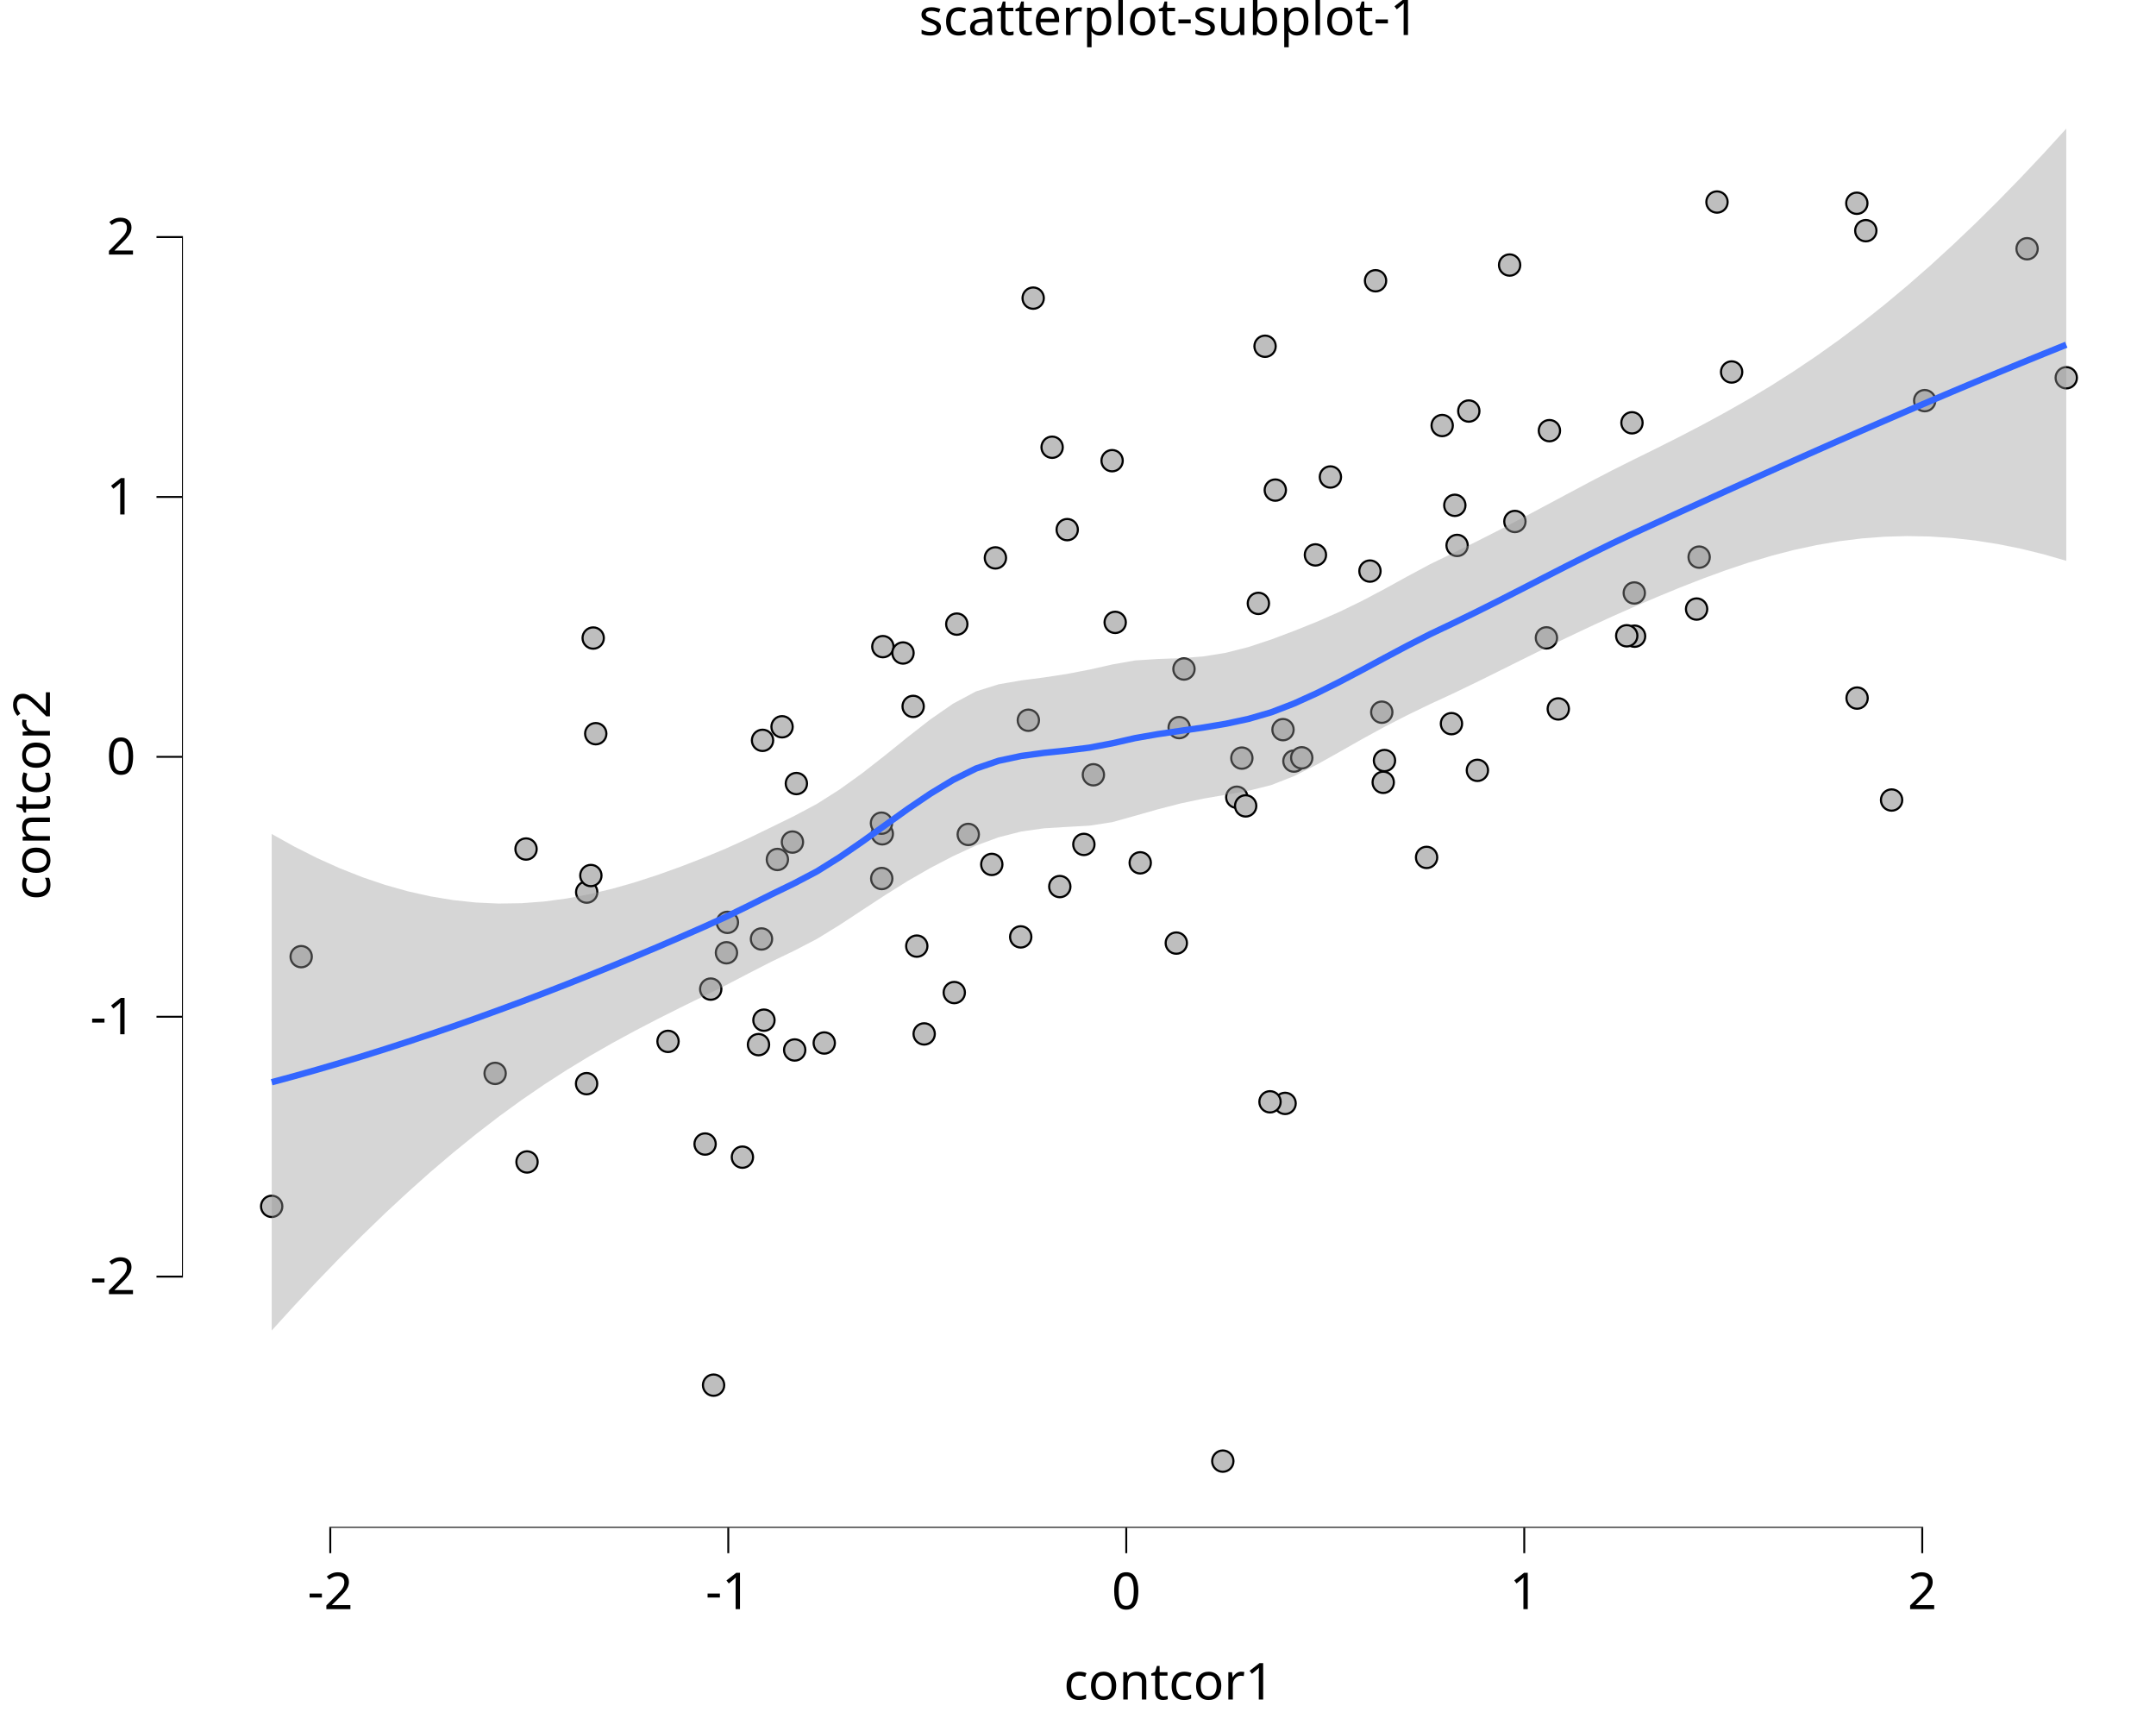
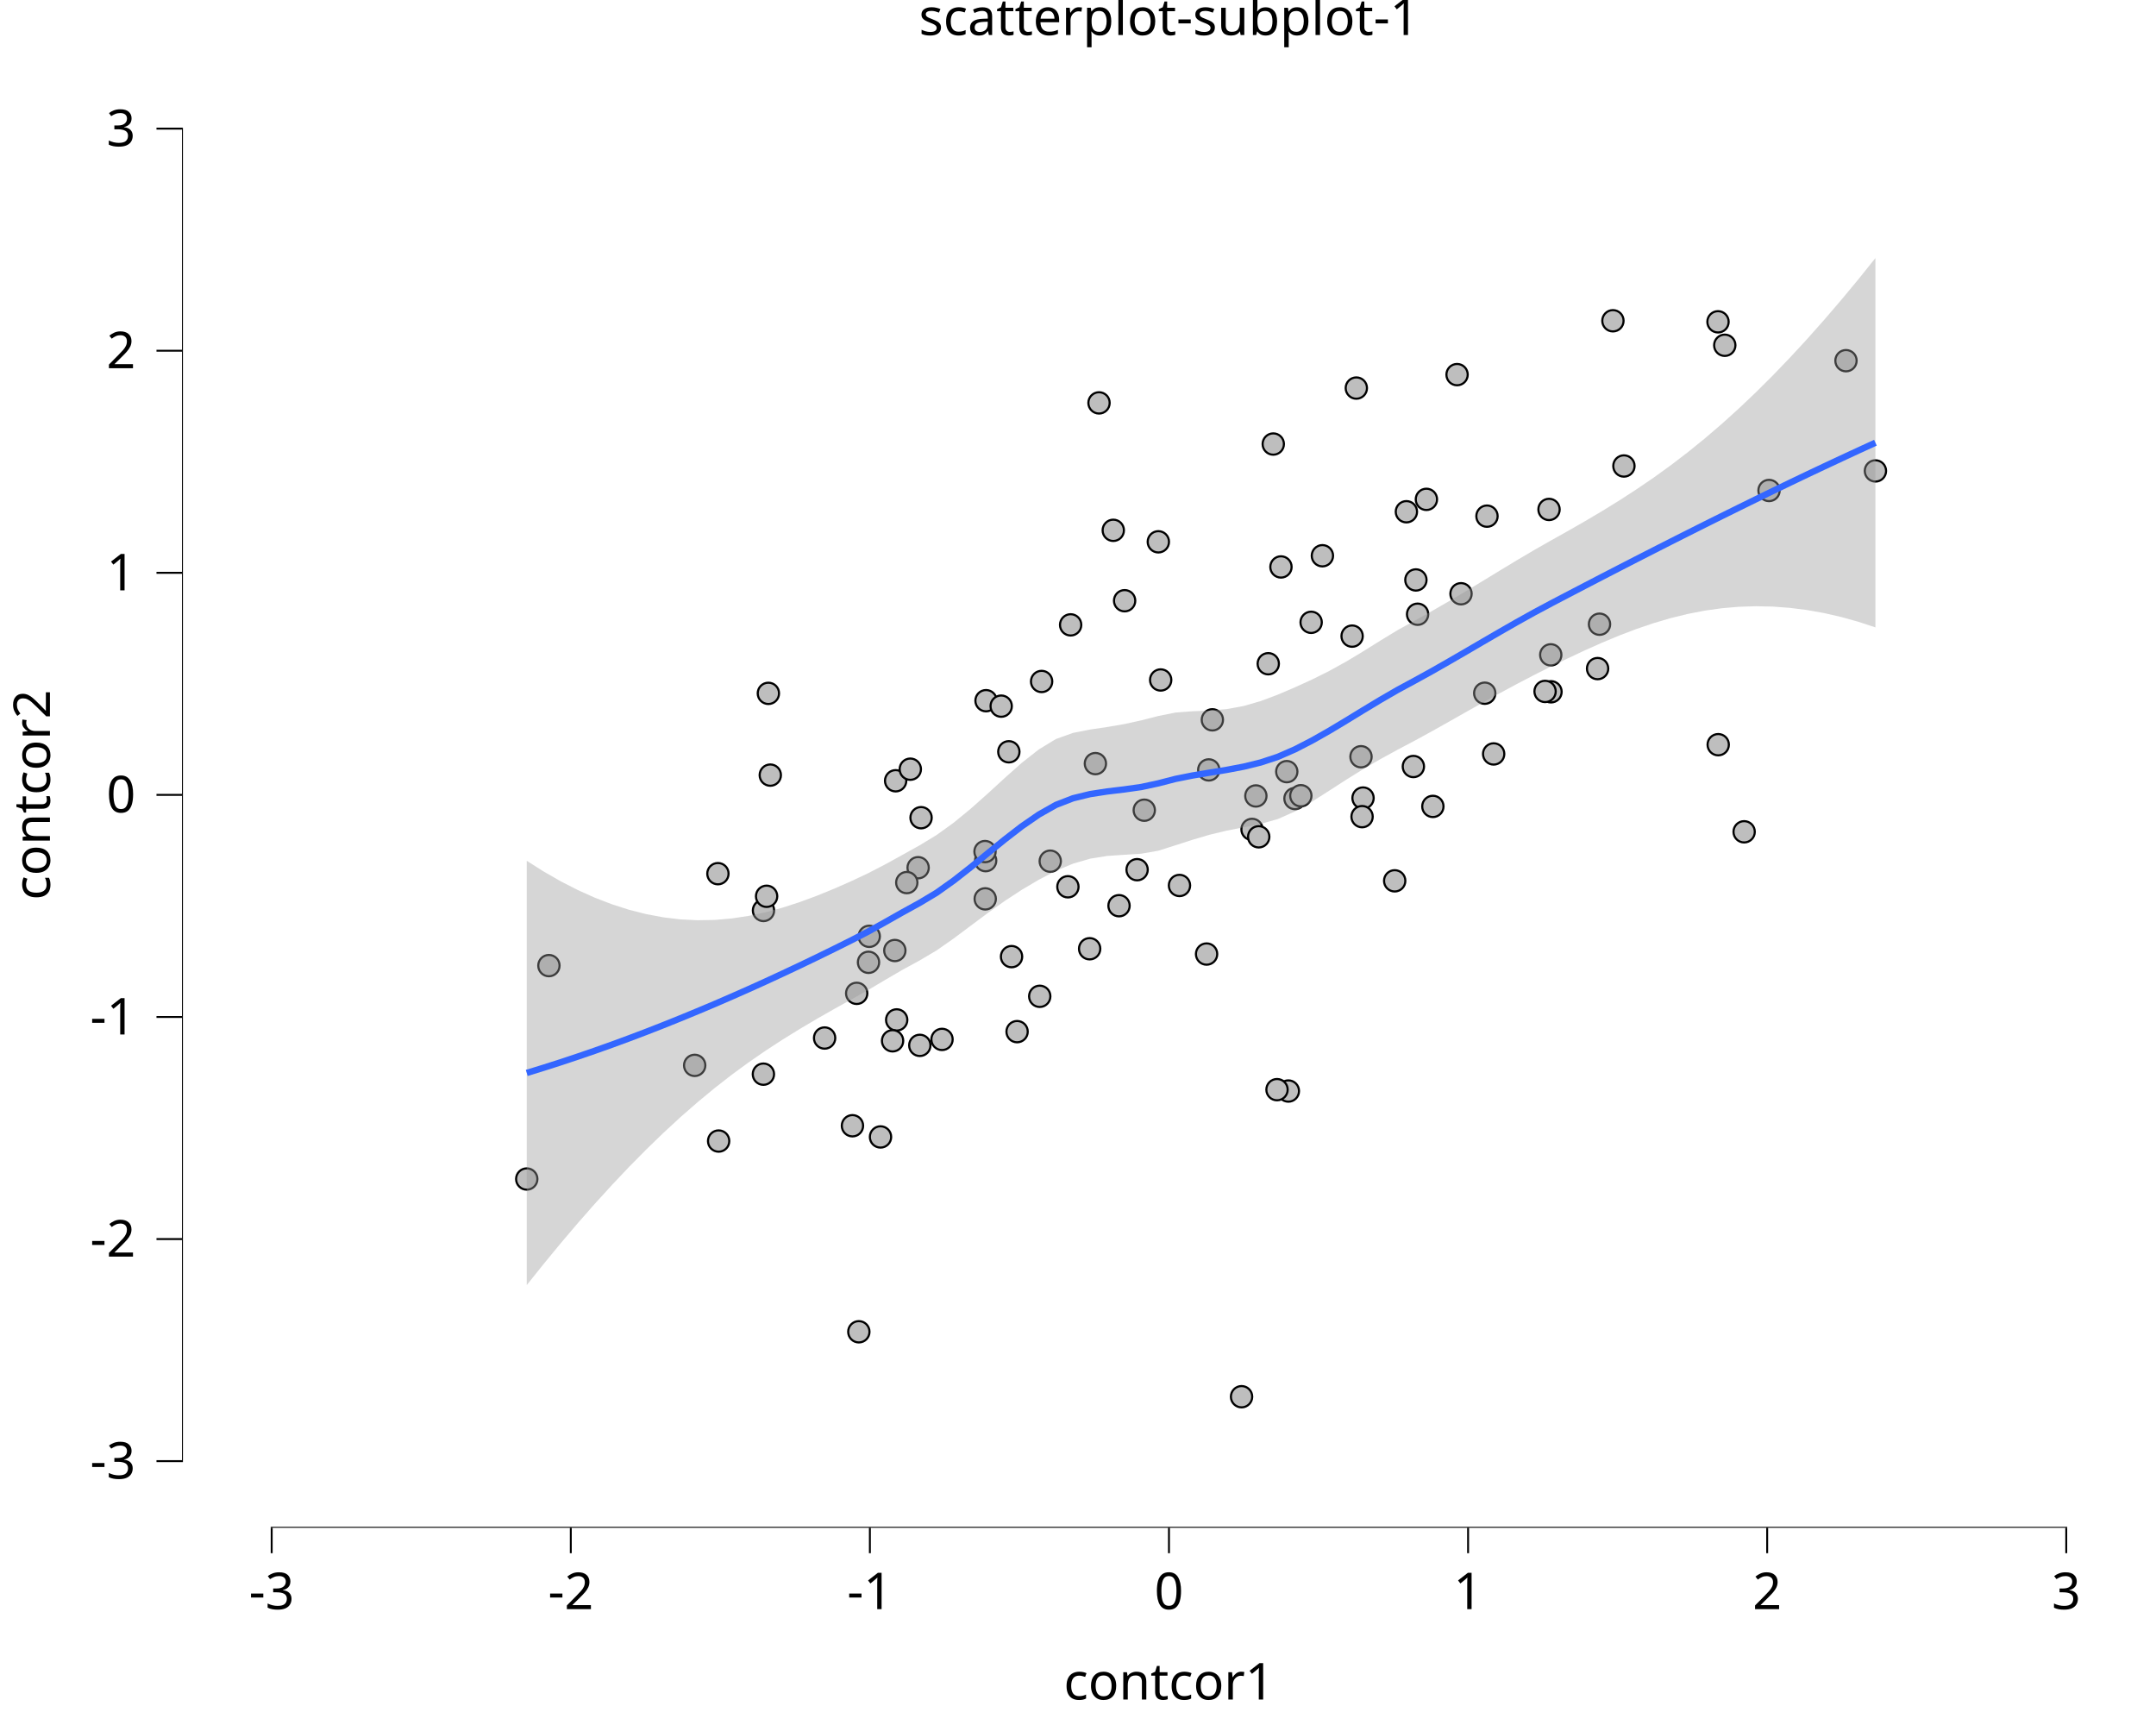
<svg xmlns="http://www.w3.org/2000/svg" class="svglite" data-engine-version="2.0" width="720.00pt" height="576.00pt" viewBox="0 0 720.00 576.00">
  <defs>
    <style type="text/css">
    .svglite line, .svglite polyline, .svglite polygon, .svglite path, .svglite rect, .svglite circle {
      fill: none;
      stroke: #000000;
      stroke-linecap: round;
      stroke-linejoin: round;
      stroke-miterlimit: 10.00;
    }
  </style>
  </defs>
  <rect width="100%" height="100%" style="stroke: none; fill: #FFFFFF;" />
  <defs>
    <clipPath id="cpMC4wMHw3MjAuMDB8MC4wMHw1NzYuMDA=">
      <rect x="0.00" y="0.00" width="720.00" height="576.00" />
    </clipPath>
  </defs>
  <g clip-path="url(#cpMC4wMHw3MjAuMDB8MC4wMHw1NzYuMDA=)">
    <rect x="0.00" y="0.00" width="720.00" height="576.00" style="stroke-width: 10.67; stroke: none;" />
  </g>
  <defs>
    <clipPath id="cpNjAuNzd8NzIwLjAwfDIwLjcxfDUxMC4xNA==">
      <rect x="60.77" y="20.71" width="659.23" height="489.43" />
    </clipPath>
  </defs>
  <g clip-path="url(#cpNjAuNzd8NzIwLjAwfDIwLjcxfDUxMC4xNA==)">
    <rect x="60.77" y="20.71" width="659.23" height="489.43" style="stroke-width: 10.67; stroke: none;" />
-     <circle cx="578.28" cy="124.21" r="3.56" style="stroke-width: 0.71; fill: #BEBEBE;" />
-     <circle cx="255.12" cy="340.65" r="3.56" style="stroke-width: 0.71; fill: #BEBEBE;" />
-     <circle cx="294.65" cy="278.42" r="3.56" style="stroke-width: 0.71; fill: #BEBEBE;" />
-     <circle cx="198.95" cy="244.99" r="3.56" style="stroke-width: 0.71; fill: #BEBEBE;" />
-     <circle cx="372.42" cy="207.82" r="3.56" style="stroke-width: 0.71; fill: #BEBEBE;" />
-     <circle cx="545.77" cy="198.00" r="3.56" style="stroke-width: 0.71; fill: #BEBEBE;" />
-     <circle cx="395.39" cy="223.39" r="3.56" style="stroke-width: 0.71; fill: #BEBEBE;" />
-     <circle cx="247.93" cy="386.39" r="3.56" style="stroke-width: 0.71; fill: #BEBEBE;" />
-     <circle cx="642.76" cy="133.78" r="3.56" style="stroke-width: 0.71; fill: #BEBEBE;" />
-     <circle cx="490.51" cy="137.25" r="3.56" style="stroke-width: 0.71; fill: #BEBEBE;" />
-     <circle cx="265.95" cy="261.64" r="3.56" style="stroke-width: 0.71; fill: #BEBEBE;" />
-     <circle cx="294.83" cy="215.92" r="3.56" style="stroke-width: 0.71; fill: #BEBEBE;" />
-     <circle cx="623.09" cy="77.03" r="3.56" style="stroke-width: 0.71; fill: #BEBEBE;" />
-     <circle cx="461.45" cy="237.81" r="3.56" style="stroke-width: 0.71; fill: #BEBEBE;" />
-     <circle cx="254.65" cy="247.21" r="3.56" style="stroke-width: 0.71; fill: #BEBEBE;" />
-     <circle cx="422.47" cy="115.62" r="3.56" style="stroke-width: 0.71; fill: #BEBEBE;" />
-     <circle cx="505.90" cy="174.13" r="3.56" style="stroke-width: 0.71; fill: #BEBEBE;" />
-     <circle cx="306.16" cy="315.92" r="3.56" style="stroke-width: 0.71; fill: #BEBEBE;" />
-     <circle cx="420.24" cy="201.48" r="3.56" style="stroke-width: 0.71; fill: #BEBEBE;" />
-     <circle cx="361.96" cy="281.96" r="3.56" style="stroke-width: 0.71; fill: #BEBEBE;" />
-     <circle cx="242.92" cy="307.99" r="3.56" style="stroke-width: 0.71; fill: #BEBEBE;" />
-     <circle cx="459.37" cy="93.75" r="3.56" style="stroke-width: 0.71; fill: #BEBEBE;" />
-     <circle cx="573.39" cy="67.46" r="3.56" style="stroke-width: 0.71; fill: #BEBEBE;" />
-     <circle cx="425.89" cy="163.65" r="3.56" style="stroke-width: 0.71; fill: #BEBEBE;" />
-     <circle cx="545.00" cy="141.18" r="3.56" style="stroke-width: 0.71; fill: #BEBEBE;" />
-     <circle cx="100.58" cy="319.44" r="3.56" style="stroke-width: 0.71; fill: #BEBEBE;" />
-     <circle cx="235.47" cy="382.01" r="3.56" style="stroke-width: 0.71; fill: #BEBEBE;" />
-     <circle cx="432.11" cy="254.14" r="3.56" style="stroke-width: 0.71; fill: #BEBEBE;" />
-     <circle cx="195.89" cy="361.85" r="3.56" style="stroke-width: 0.71; fill: #BEBEBE;" />
-     <circle cx="462.35" cy="253.96" r="3.56" style="stroke-width: 0.71; fill: #BEBEBE;" />
-     <circle cx="365.14" cy="258.71" r="3.56" style="stroke-width: 0.71; fill: #BEBEBE;" />
-     <circle cx="319.52" cy="208.40" r="3.56" style="stroke-width: 0.71; fill: #BEBEBE;" />
-     <circle cx="428.46" cy="243.64" r="3.56" style="stroke-width: 0.71; fill: #BEBEBE;" />
-     <circle cx="620.18" cy="233.10" r="3.56" style="stroke-width: 0.71; fill: #BEBEBE;" />
-     <circle cx="413.03" cy="266.21" r="3.56" style="stroke-width: 0.71; fill: #BEBEBE;" />
-     <circle cx="265.39" cy="350.60" r="3.56" style="stroke-width: 0.71; fill: #BEBEBE;" />
-     <circle cx="516.43" cy="212.99" r="3.56" style="stroke-width: 0.71; fill: #BEBEBE;" />
-     <circle cx="165.35" cy="358.42" r="3.56" style="stroke-width: 0.71; fill: #BEBEBE;" />
-     <circle cx="380.78" cy="288.11" r="3.56" style="stroke-width: 0.71; fill: #BEBEBE;" />
-     <circle cx="323.35" cy="278.63" r="3.56" style="stroke-width: 0.71; fill: #BEBEBE;" />
-     <circle cx="567.43" cy="186.03" r="3.56" style="stroke-width: 0.71; fill: #BEBEBE;" />
-     <circle cx="356.40" cy="176.85" r="3.56" style="stroke-width: 0.71; fill: #BEBEBE;" />
-     <circle cx="195.93" cy="297.89" r="3.56" style="stroke-width: 0.71; fill: #BEBEBE;" />
-     <circle cx="90.73" cy="402.82" r="3.56" style="stroke-width: 0.71; fill: #BEBEBE;" />
-     <circle cx="301.56" cy="218.04" r="3.56" style="stroke-width: 0.71; fill: #BEBEBE;" />
-     <circle cx="457.50" cy="190.69" r="3.56" style="stroke-width: 0.71; fill: #BEBEBE;" />
-     <circle cx="318.68" cy="331.43" r="3.56" style="stroke-width: 0.71; fill: #BEBEBE;" />
-     <circle cx="340.87" cy="312.84" r="3.56" style="stroke-width: 0.71; fill: #BEBEBE;" />
-     <circle cx="415.99" cy="269.10" r="3.56" style="stroke-width: 0.71; fill: #BEBEBE;" />
-     <circle cx="485.84" cy="168.73" r="3.56" style="stroke-width: 0.71; fill: #BEBEBE;" />
-     <circle cx="393.79" cy="242.96" r="3.56" style="stroke-width: 0.71; fill: #BEBEBE;" />
-     <circle cx="304.95" cy="235.88" r="3.56" style="stroke-width: 0.71; fill: #BEBEBE;" />
-     <circle cx="275.26" cy="348.27" r="3.56" style="stroke-width: 0.71; fill: #BEBEBE;" />
-     <circle cx="444.29" cy="159.27" r="3.56" style="stroke-width: 0.71; fill: #BEBEBE;" />
-     <circle cx="690.03" cy="126.14" r="3.56" style="stroke-width: 0.71; fill: #BEBEBE;" />
-     <circle cx="545.87" cy="212.43" r="3.56" style="stroke-width: 0.71; fill: #BEBEBE;" />
-     <circle cx="504.14" cy="88.50" r="3.56" style="stroke-width: 0.71; fill: #BEBEBE;" />
-     <circle cx="253.30" cy="348.82" r="3.56" style="stroke-width: 0.71; fill: #BEBEBE;" />
-     <circle cx="332.42" cy="186.29" r="3.56" style="stroke-width: 0.71; fill: #BEBEBE;" />
-     <circle cx="294.46" cy="293.35" r="3.56" style="stroke-width: 0.71; fill: #BEBEBE;" />
-     <circle cx="493.38" cy="257.23" r="3.56" style="stroke-width: 0.71; fill: #BEBEBE;" />
-     <circle cx="294.37" cy="274.87" r="3.56" style="stroke-width: 0.71; fill: #BEBEBE;" />
-     <circle cx="345.03" cy="99.55" r="3.56" style="stroke-width: 0.71; fill: #BEBEBE;" />
-     <circle cx="392.83" cy="314.91" r="3.56" style="stroke-width: 0.71; fill: #BEBEBE;" />
-     <circle cx="476.41" cy="286.30" r="3.56" style="stroke-width: 0.71; fill: #BEBEBE;" />
-     <circle cx="254.30" cy="313.53" r="3.56" style="stroke-width: 0.71; fill: #BEBEBE;" />
-     <circle cx="264.64" cy="281.18" r="3.56" style="stroke-width: 0.71; fill: #BEBEBE;" />
-     <circle cx="237.35" cy="330.27" r="3.56" style="stroke-width: 0.71; fill: #BEBEBE;" />
-     <circle cx="620.09" cy="67.87" r="3.56" style="stroke-width: 0.71; fill: #BEBEBE;" />
-     <circle cx="543.25" cy="212.30" r="3.56" style="stroke-width: 0.71; fill: #BEBEBE;" />
-     <circle cx="242.60" cy="318.14" r="3.56" style="stroke-width: 0.71; fill: #BEBEBE;" />
-     <circle cx="353.92" cy="296.04" r="3.56" style="stroke-width: 0.71; fill: #BEBEBE;" />
-     <circle cx="343.42" cy="240.50" r="3.56" style="stroke-width: 0.71; fill: #BEBEBE;" />
-     <circle cx="434.72" cy="253.04" r="3.56" style="stroke-width: 0.71; fill: #BEBEBE;" />
-     <circle cx="429.16" cy="368.44" r="3.56" style="stroke-width: 0.71; fill: #BEBEBE;" />
-     <circle cx="520.39" cy="236.72" r="3.56" style="stroke-width: 0.71; fill: #BEBEBE;" />
-     <circle cx="351.36" cy="149.34" r="3.56" style="stroke-width: 0.71; fill: #BEBEBE;" />
-     <circle cx="486.60" cy="182.13" r="3.56" style="stroke-width: 0.71; fill: #BEBEBE;" />
-     <circle cx="331.21" cy="288.64" r="3.56" style="stroke-width: 0.71; fill: #BEBEBE;" />
-     <circle cx="371.39" cy="153.83" r="3.56" style="stroke-width: 0.71; fill: #BEBEBE;" />
-     <circle cx="259.61" cy="286.99" r="3.56" style="stroke-width: 0.71; fill: #BEBEBE;" />
-     <circle cx="408.36" cy="487.89" r="3.56" style="stroke-width: 0.71; fill: #BEBEBE;" />
-     <circle cx="439.29" cy="185.29" r="3.56" style="stroke-width: 0.71; fill: #BEBEBE;" />
-     <circle cx="631.70" cy="267.14" r="3.56" style="stroke-width: 0.71; fill: #BEBEBE;" />
-     <circle cx="261.17" cy="242.68" r="3.56" style="stroke-width: 0.71; fill: #BEBEBE;" />
-     <circle cx="176.00" cy="387.99" r="3.56" style="stroke-width: 0.71; fill: #BEBEBE;" />
-     <circle cx="414.72" cy="253.14" r="3.56" style="stroke-width: 0.71; fill: #BEBEBE;" />
-     <circle cx="223.09" cy="347.73" r="3.56" style="stroke-width: 0.71; fill: #BEBEBE;" />
-     <circle cx="517.43" cy="143.80" r="3.56" style="stroke-width: 0.71; fill: #BEBEBE;" />
-     <circle cx="461.93" cy="261.23" r="3.56" style="stroke-width: 0.71; fill: #BEBEBE;" />
-     <circle cx="676.95" cy="83.06" r="3.56" style="stroke-width: 0.71; fill: #BEBEBE;" />
-     <circle cx="198.10" cy="213.05" r="3.56" style="stroke-width: 0.71; fill: #BEBEBE;" />
-     <circle cx="238.30" cy="462.52" r="3.56" style="stroke-width: 0.71; fill: #BEBEBE;" />
-     <circle cx="481.62" cy="142.09" r="3.56" style="stroke-width: 0.71; fill: #BEBEBE;" />
-     <circle cx="175.67" cy="283.50" r="3.56" style="stroke-width: 0.71; fill: #BEBEBE;" />
-     <circle cx="308.63" cy="345.24" r="3.56" style="stroke-width: 0.71; fill: #BEBEBE;" />
-     <circle cx="424.12" cy="367.91" r="3.56" style="stroke-width: 0.71; fill: #BEBEBE;" />
-     <circle cx="484.72" cy="241.64" r="3.56" style="stroke-width: 0.71; fill: #BEBEBE;" />
-     <circle cx="197.32" cy="292.35" r="3.56" style="stroke-width: 0.71; fill: #BEBEBE;" />
-     <circle cx="566.58" cy="203.37" r="3.56" style="stroke-width: 0.71; fill: #BEBEBE;" />
-     <polygon points="90.73,278.47 98.32,282.70 105.90,286.52 113.49,289.93 121.08,292.93 128.66,295.49 136.25,297.63 143.83,299.32 151.42,300.57 159.01,301.37 166.59,301.71 174.18,301.59 181.77,301.02 189.35,300.00 196.94,298.57 204.52,296.75 212.11,294.59 219.70,292.12 227.28,289.40 234.87,286.46 242.45,283.32 250.04,279.87 257.63,276.19 265.21,272.48 272.80,268.44 280.38,263.62 287.97,258.16 295.56,252.23 303.14,246.11 310.73,240.19 318.32,234.94 325.90,230.88 333.49,228.50 341.07,227.19 348.66,226.20 356.25,225.05 363.83,223.59 371.42,221.88 379.00,220.54 386.59,220.05 394.18,219.78 401.76,219.20 409.35,217.98 416.93,216.05 424.52,213.54 432.11,210.68 439.69,207.64 447.28,204.32 454.87,200.63 462.45,196.62 470.04,192.44 477.62,188.38 485.21,184.69 492.80,180.97 500.38,177.12 507.97,173.17 515.55,169.13 523.14,165.07 530.73,161.03 538.31,157.08 545.90,153.29 553.48,149.55 561.07,145.73 568.66,141.78 576.24,137.66 583.83,133.35 591.42,128.80 599.00,123.98 606.59,118.88 614.17,113.48 621.76,107.76 629.35,101.73 636.93,95.40 644.52,88.76 652.10,81.82 659.69,74.60 667.28,67.09 674.86,59.31 682.45,51.26 690.03,42.95 690.03,187.27 682.45,185.08 674.86,183.21 667.28,181.69 659.69,180.49 652.10,179.65 644.52,179.15 636.93,179.00 629.35,179.22 621.76,179.79 614.17,180.73 606.59,182.02 599.00,183.66 591.42,185.63 583.83,187.90 576.24,190.44 568.66,193.21 561.07,196.18 553.48,199.30 545.90,202.54 538.31,205.89 530.73,209.38 523.14,212.98 515.55,216.67 507.97,220.42 500.38,224.19 492.80,227.94 485.21,231.59 477.62,235.10 470.04,238.76 462.45,242.65 454.87,246.80 447.28,251.11 439.69,255.35 432.11,259.17 424.52,262.15 416.93,264.05 409.35,265.38 401.76,266.69 394.18,268.30 386.59,270.26 379.00,272.42 371.42,274.53 363.83,275.70 356.25,276.12 348.66,276.58 341.07,277.65 333.49,279.58 325.90,282.37 318.32,285.86 310.73,289.81 303.14,294.17 295.56,298.91 287.97,303.88 280.38,308.87 272.80,313.53 265.21,317.46 257.63,321.11 250.04,325.00 242.45,328.96 234.87,332.70 227.28,336.41 219.70,340.22 212.11,344.16 204.52,348.28 196.94,352.62 189.35,357.23 181.77,362.12 174.18,367.32 166.59,372.84 159.01,378.68 151.42,384.83 143.83,391.28 136.25,398.04 128.66,405.08 121.08,412.41 113.49,419.99 105.90,427.84 98.32,435.94 90.73,444.28 " style="stroke-width: 0.00; stroke: none; stroke-linecap: butt; fill: #999999; fill-opacity: 0.40;" />
-     <polyline points="90.73,278.47 98.32,282.70 105.90,286.52 113.49,289.93 121.08,292.93 128.66,295.49 136.25,297.63 143.83,299.32 151.42,300.57 159.01,301.37 166.59,301.71 174.18,301.59 181.77,301.02 189.35,300.00 196.94,298.57 204.52,296.75 212.11,294.59 219.70,292.12 227.28,289.40 234.87,286.46 242.45,283.32 250.04,279.87 257.63,276.19 265.21,272.48 272.80,268.44 280.38,263.62 287.97,258.16 295.56,252.23 303.14,246.11 310.73,240.19 318.32,234.94 325.90,230.88 333.49,228.50 341.07,227.19 348.66,226.20 356.25,225.05 363.83,223.59 371.42,221.88 379.00,220.54 386.59,220.05 394.18,219.78 401.76,219.20 409.35,217.98 416.93,216.05 424.52,213.54 432.11,210.68 439.69,207.64 447.28,204.32 454.87,200.63 462.45,196.62 470.04,192.44 477.62,188.38 485.21,184.69 492.80,180.97 500.38,177.12 507.97,173.17 515.55,169.13 523.14,165.07 530.73,161.03 538.31,157.08 545.90,153.29 553.48,149.55 561.07,145.73 568.66,141.78 576.24,137.66 583.83,133.35 591.42,128.80 599.00,123.98 606.59,118.88 614.17,113.48 621.76,107.76 629.35,101.73 636.93,95.40 644.52,88.76 652.10,81.82 659.69,74.60 667.28,67.09 674.86,59.31 682.45,51.26 690.03,42.95 " style="stroke-width: 2.13; stroke: none; stroke-linecap: butt;" />
-     <polyline points="690.03,187.27 682.45,185.08 674.86,183.21 667.28,181.69 659.69,180.49 652.10,179.65 644.52,179.15 636.93,179.00 629.35,179.22 621.76,179.79 614.17,180.73 606.59,182.02 599.00,183.66 591.42,185.63 583.83,187.90 576.24,190.44 568.66,193.21 561.07,196.18 553.48,199.30 545.90,202.54 538.31,205.89 530.73,209.38 523.14,212.98 515.55,216.67 507.97,220.42 500.38,224.19 492.80,227.94 485.21,231.59 477.62,235.10 470.04,238.76 462.45,242.65 454.87,246.80 447.28,251.11 439.69,255.35 432.11,259.17 424.52,262.15 416.93,264.05 409.35,265.38 401.76,266.69 394.18,268.30 386.59,270.26 379.00,272.42 371.42,274.53 363.83,275.70 356.25,276.12 348.66,276.58 341.07,277.65 333.49,279.58 325.90,282.37 318.32,285.86 310.73,289.81 303.14,294.17 295.56,298.91 287.97,303.88 280.38,308.87 272.80,313.53 265.21,317.46 257.63,321.11 250.04,325.00 242.45,328.96 234.87,332.70 227.28,336.41 219.70,340.22 212.11,344.16 204.52,348.28 196.94,352.62 189.35,357.23 181.77,362.12 174.18,367.32 166.59,372.84 159.01,378.68 151.42,384.83 143.83,391.28 136.25,398.04 128.66,405.08 121.08,412.41 113.49,419.99 105.90,427.84 98.32,435.94 90.73,444.28 " style="stroke-width: 2.13; stroke: none; stroke-linecap: butt;" />
-     <polyline points="90.73,361.37 98.32,359.32 105.90,357.18 113.49,354.96 121.08,352.67 128.66,350.29 136.25,347.83 143.83,345.30 151.42,342.70 159.01,340.02 166.59,337.27 174.18,334.46 181.77,331.57 189.35,328.62 196.94,325.60 204.52,322.52 212.11,319.37 219.70,316.17 227.28,312.90 234.87,309.58 242.45,306.14 250.04,302.43 257.63,298.65 265.21,294.97 272.80,290.98 280.38,286.25 287.97,281.02 295.56,275.57 303.14,270.14 310.73,265.00 318.32,260.40 325.90,256.63 333.49,254.04 341.07,252.42 348.66,251.39 356.25,250.59 363.83,249.65 371.42,248.21 379.00,246.48 386.59,245.15 394.18,244.04 401.76,242.95 409.35,241.68 416.93,240.05 424.52,237.85 432.11,234.93 439.69,231.49 447.28,227.71 454.87,223.71 462.45,219.63 470.04,215.60 477.62,211.74 485.21,208.14 492.80,204.45 500.38,200.66 507.97,196.79 515.55,192.90 523.14,189.02 530.73,185.21 538.31,181.49 545.90,177.91 553.48,174.43 561.07,170.95 568.66,167.50 576.24,164.05 583.83,160.62 591.42,157.21 599.00,153.82 606.59,150.45 614.17,147.10 621.76,143.78 629.35,140.48 636.93,137.20 644.52,133.95 652.10,130.73 659.69,127.54 667.28,124.39 674.86,121.26 682.45,118.17 690.03,115.11 " style="stroke-width: 2.13; stroke: #3366FF; stroke-linecap: butt;" />
-     <line x1="109.98" y1="510.14" x2="642.26" y2="510.14" style="stroke-width: 0.64; stroke-linecap: butt;" />
-     <line x1="60.77" y1="426.60" x2="60.77" y2="78.84" style="stroke-width: 0.64; stroke-linecap: butt;" />
+     <circle cx="542.31" cy="155.60" r="3.56" style="stroke-width: 0.71; fill: #BEBEBE;" />
+     <circle cx="299.45" cy="340.56" r="3.56" style="stroke-width: 0.71; fill: #BEBEBE;" />
+     <circle cx="329.16" cy="287.38" r="3.56" style="stroke-width: 0.71; fill: #BEBEBE;" />
+     <circle cx="257.24" cy="258.82" r="3.56" style="stroke-width: 0.71; fill: #BEBEBE;" />
+     <circle cx="387.61" cy="227.05" r="3.56" style="stroke-width: 0.71; fill: #BEBEBE;" />
+     <circle cx="517.88" cy="218.66" r="3.56" style="stroke-width: 0.71; fill: #BEBEBE;" />
+     <circle cx="404.87" cy="240.36" r="3.56" style="stroke-width: 0.71; fill: #BEBEBE;" />
+     <circle cx="294.05" cy="379.64" r="3.56" style="stroke-width: 0.71; fill: #BEBEBE;" />
+     <circle cx="590.77" cy="163.78" r="3.56" style="stroke-width: 0.71; fill: #BEBEBE;" />
+     <circle cx="476.35" cy="166.74" r="3.56" style="stroke-width: 0.71; fill: #BEBEBE;" />
+     <circle cx="307.59" cy="273.04" r="3.56" style="stroke-width: 0.71; fill: #BEBEBE;" />
+     <circle cx="329.29" cy="233.97" r="3.56" style="stroke-width: 0.71; fill: #BEBEBE;" />
+     <circle cx="575.99" cy="115.29" r="3.56" style="stroke-width: 0.71; fill: #BEBEBE;" />
+     <circle cx="454.51" cy="252.68" r="3.56" style="stroke-width: 0.71; fill: #BEBEBE;" />
+     <circle cx="299.10" cy="260.71" r="3.56" style="stroke-width: 0.71; fill: #BEBEBE;" />
+     <circle cx="425.21" cy="148.27" r="3.56" style="stroke-width: 0.71; fill: #BEBEBE;" />
+     <circle cx="487.91" cy="198.26" r="3.56" style="stroke-width: 0.71; fill: #BEBEBE;" />
+     <circle cx="337.81" cy="319.43" r="3.56" style="stroke-width: 0.71; fill: #BEBEBE;" />
+     <circle cx="423.54" cy="221.63" r="3.56" style="stroke-width: 0.71; fill: #BEBEBE;" />
+     <circle cx="379.74" cy="290.40" r="3.56" style="stroke-width: 0.71; fill: #BEBEBE;" />
+     <circle cx="290.28" cy="312.65" r="3.56" style="stroke-width: 0.71; fill: #BEBEBE;" />
+     <circle cx="452.95" cy="129.58" r="3.56" style="stroke-width: 0.71; fill: #BEBEBE;" />
+     <circle cx="538.64" cy="107.11" r="3.56" style="stroke-width: 0.71; fill: #BEBEBE;" />
+     <circle cx="427.78" cy="189.31" r="3.56" style="stroke-width: 0.71; fill: #BEBEBE;" />
+     <circle cx="517.30" cy="170.11" r="3.56" style="stroke-width: 0.71; fill: #BEBEBE;" />
+     <circle cx="183.31" cy="322.43" r="3.56" style="stroke-width: 0.71; fill: #BEBEBE;" />
+     <circle cx="284.68" cy="375.90" r="3.56" style="stroke-width: 0.71; fill: #BEBEBE;" />
+     <circle cx="432.46" cy="266.64" r="3.56" style="stroke-width: 0.71; fill: #BEBEBE;" />
+     <circle cx="254.94" cy="358.68" r="3.56" style="stroke-width: 0.71; fill: #BEBEBE;" />
+     <circle cx="455.19" cy="266.48" r="3.56" style="stroke-width: 0.71; fill: #BEBEBE;" />
+     <circle cx="382.13" cy="270.54" r="3.56" style="stroke-width: 0.71; fill: #BEBEBE;" />
+     <circle cx="347.85" cy="227.55" r="3.56" style="stroke-width: 0.71; fill: #BEBEBE;" />
+     <circle cx="429.72" cy="257.66" r="3.56" style="stroke-width: 0.71; fill: #BEBEBE;" />
+     <circle cx="573.80" cy="248.66" r="3.56" style="stroke-width: 0.71; fill: #BEBEBE;" />
+     <circle cx="418.12" cy="276.95" r="3.56" style="stroke-width: 0.71; fill: #BEBEBE;" />
+     <circle cx="307.17" cy="349.06" r="3.56" style="stroke-width: 0.71; fill: #BEBEBE;" />
+     <circle cx="495.83" cy="231.47" r="3.56" style="stroke-width: 0.71; fill: #BEBEBE;" />
+     <circle cx="231.99" cy="355.74" r="3.56" style="stroke-width: 0.71; fill: #BEBEBE;" />
+     <circle cx="393.89" cy="295.67" r="3.56" style="stroke-width: 0.71; fill: #BEBEBE;" />
+     <circle cx="350.73" cy="287.56" r="3.56" style="stroke-width: 0.71; fill: #BEBEBE;" />
+     <circle cx="534.16" cy="208.43" r="3.56" style="stroke-width: 0.71; fill: #BEBEBE;" />
+     <circle cx="375.57" cy="200.59" r="3.56" style="stroke-width: 0.71; fill: #BEBEBE;" />
+     <circle cx="254.97" cy="304.02" r="3.56" style="stroke-width: 0.71; fill: #BEBEBE;" />
+     <circle cx="175.91" cy="393.69" r="3.56" style="stroke-width: 0.71; fill: #BEBEBE;" />
+     <circle cx="334.35" cy="235.79" r="3.56" style="stroke-width: 0.71; fill: #BEBEBE;" />
+     <circle cx="451.54" cy="212.41" r="3.56" style="stroke-width: 0.71; fill: #BEBEBE;" />
+     <circle cx="347.22" cy="332.68" r="3.56" style="stroke-width: 0.71; fill: #BEBEBE;" />
+     <circle cx="363.89" cy="316.80" r="3.56" style="stroke-width: 0.71; fill: #BEBEBE;" />
+     <circle cx="420.35" cy="279.42" r="3.56" style="stroke-width: 0.71; fill: #BEBEBE;" />
+     <circle cx="472.84" cy="193.65" r="3.56" style="stroke-width: 0.71; fill: #BEBEBE;" />
+     <circle cx="403.67" cy="257.08" r="3.56" style="stroke-width: 0.71; fill: #BEBEBE;" />
+     <circle cx="336.90" cy="251.03" r="3.56" style="stroke-width: 0.71; fill: #BEBEBE;" />
+     <circle cx="314.59" cy="347.07" r="3.56" style="stroke-width: 0.71; fill: #BEBEBE;" />
+     <circle cx="441.62" cy="185.57" r="3.56" style="stroke-width: 0.71; fill: #BEBEBE;" />
+     <circle cx="626.30" cy="157.25" r="3.56" style="stroke-width: 0.71; fill: #BEBEBE;" />
+     <circle cx="517.96" cy="231.00" r="3.56" style="stroke-width: 0.71; fill: #BEBEBE;" />
+     <circle cx="486.59" cy="125.09" r="3.56" style="stroke-width: 0.71; fill: #BEBEBE;" />
+     <circle cx="298.08" cy="347.54" r="3.56" style="stroke-width: 0.71; fill: #BEBEBE;" />
+     <circle cx="357.54" cy="208.65" r="3.56" style="stroke-width: 0.71; fill: #BEBEBE;" />
+     <circle cx="329.02" cy="300.14" r="3.56" style="stroke-width: 0.71; fill: #BEBEBE;" />
+     <circle cx="478.51" cy="269.27" r="3.56" style="stroke-width: 0.71; fill: #BEBEBE;" />
+     <circle cx="328.95" cy="284.35" r="3.56" style="stroke-width: 0.71; fill: #BEBEBE;" />
+     <circle cx="367.02" cy="134.53" r="3.56" style="stroke-width: 0.71; fill: #BEBEBE;" />
+     <circle cx="402.94" cy="318.57" r="3.56" style="stroke-width: 0.71; fill: #BEBEBE;" />
+     <circle cx="465.76" cy="294.12" r="3.56" style="stroke-width: 0.71; fill: #BEBEBE;" />
+     <circle cx="298.83" cy="317.39" r="3.56" style="stroke-width: 0.71; fill: #BEBEBE;" />
+     <circle cx="306.61" cy="289.74" r="3.56" style="stroke-width: 0.71; fill: #BEBEBE;" />
+     <circle cx="286.09" cy="331.69" r="3.56" style="stroke-width: 0.71; fill: #BEBEBE;" />
+     <circle cx="573.73" cy="107.46" r="3.56" style="stroke-width: 0.71; fill: #BEBEBE;" />
+     <circle cx="515.98" cy="230.88" r="3.56" style="stroke-width: 0.71; fill: #BEBEBE;" />
+     <circle cx="290.04" cy="321.33" r="3.56" style="stroke-width: 0.71; fill: #BEBEBE;" />
+     <circle cx="373.70" cy="302.43" r="3.56" style="stroke-width: 0.71; fill: #BEBEBE;" />
+     <circle cx="365.81" cy="254.98" r="3.56" style="stroke-width: 0.71; fill: #BEBEBE;" />
+     <circle cx="434.42" cy="265.70" r="3.56" style="stroke-width: 0.71; fill: #BEBEBE;" />
+     <circle cx="430.25" cy="364.31" r="3.56" style="stroke-width: 0.71; fill: #BEBEBE;" />
+     <circle cx="498.81" cy="251.75" r="3.56" style="stroke-width: 0.71; fill: #BEBEBE;" />
+     <circle cx="371.78" cy="177.08" r="3.56" style="stroke-width: 0.71; fill: #BEBEBE;" />
+     <circle cx="473.41" cy="205.10" r="3.56" style="stroke-width: 0.71; fill: #BEBEBE;" />
+     <circle cx="356.63" cy="296.11" r="3.56" style="stroke-width: 0.71; fill: #BEBEBE;" />
+     <circle cx="386.83" cy="180.92" r="3.56" style="stroke-width: 0.71; fill: #BEBEBE;" />
+     <circle cx="302.82" cy="294.71" r="3.56" style="stroke-width: 0.71; fill: #BEBEBE;" />
+     <circle cx="414.62" cy="466.38" r="3.56" style="stroke-width: 0.71; fill: #BEBEBE;" />
+     <circle cx="437.86" cy="207.80" r="3.56" style="stroke-width: 0.71; fill: #BEBEBE;" />
+     <circle cx="582.46" cy="277.75" r="3.56" style="stroke-width: 0.71; fill: #BEBEBE;" />
+     <circle cx="304.00" cy="256.84" r="3.56" style="stroke-width: 0.71; fill: #BEBEBE;" />
+     <circle cx="239.99" cy="381.01" r="3.56" style="stroke-width: 0.71; fill: #BEBEBE;" />
+     <circle cx="419.40" cy="265.78" r="3.56" style="stroke-width: 0.71; fill: #BEBEBE;" />
+     <circle cx="275.38" cy="346.61" r="3.56" style="stroke-width: 0.71; fill: #BEBEBE;" />
+     <circle cx="496.58" cy="172.35" r="3.56" style="stroke-width: 0.71; fill: #BEBEBE;" />
+     <circle cx="454.87" cy="272.69" r="3.56" style="stroke-width: 0.71; fill: #BEBEBE;" />
+     <circle cx="616.47" cy="120.44" r="3.56" style="stroke-width: 0.71; fill: #BEBEBE;" />
+     <circle cx="256.60" cy="231.52" r="3.56" style="stroke-width: 0.71; fill: #BEBEBE;" />
+     <circle cx="286.81" cy="444.70" r="3.56" style="stroke-width: 0.71; fill: #BEBEBE;" />
+     <circle cx="469.67" cy="170.88" r="3.56" style="stroke-width: 0.71; fill: #BEBEBE;" />
+     <circle cx="239.75" cy="291.73" r="3.56" style="stroke-width: 0.71; fill: #BEBEBE;" />
+     <circle cx="339.66" cy="344.48" r="3.56" style="stroke-width: 0.71; fill: #BEBEBE;" />
+     <circle cx="426.46" cy="363.85" r="3.56" style="stroke-width: 0.71; fill: #BEBEBE;" />
+     <circle cx="472.00" cy="255.95" r="3.56" style="stroke-width: 0.71; fill: #BEBEBE;" />
+     <circle cx="256.01" cy="299.28" r="3.56" style="stroke-width: 0.71; fill: #BEBEBE;" />
+     <circle cx="533.52" cy="223.25" r="3.56" style="stroke-width: 0.71; fill: #BEBEBE;" />
+     <polygon points="175.91,287.43 181.61,291.04 187.31,294.31 193.01,297.22 198.71,299.78 204.42,301.97 210.12,303.80 215.82,305.24 221.52,306.31 227.22,306.99 232.92,307.28 238.62,307.18 244.32,306.69 250.02,305.83 255.73,304.60 261.43,303.05 267.13,301.20 272.83,299.09 278.53,296.76 284.23,294.26 289.93,291.57 295.63,288.62 301.33,285.48 307.04,282.30 312.74,278.85 318.44,274.74 324.14,270.07 329.84,265.00 335.54,259.77 341.24,254.71 346.94,250.23 352.64,246.76 358.35,244.72 364.05,243.60 369.75,242.76 375.45,241.78 381.15,240.53 386.85,239.07 392.55,237.93 398.25,237.50 403.95,237.27 409.66,236.78 415.36,235.73 421.06,234.08 426.76,231.94 432.46,229.50 438.16,226.90 443.86,224.06 449.56,220.91 455.26,217.48 460.97,213.91 466.67,210.44 472.37,207.29 478.07,204.11 483.77,200.82 489.47,197.44 495.17,193.99 500.87,190.52 506.57,187.07 512.28,183.70 517.98,180.45 523.68,177.26 529.38,173.99 535.08,170.62 540.78,167.10 546.48,163.41 552.18,159.53 557.88,155.41 563.59,151.05 569.29,146.43 574.99,141.55 580.69,136.40 586.39,130.99 592.09,125.31 597.79,119.38 603.49,113.21 609.19,106.79 614.90,100.14 620.60,93.27 626.30,86.17 626.30,209.49 620.60,207.62 614.90,206.03 609.19,204.72 603.49,203.70 597.79,202.98 592.09,202.55 586.39,202.43 580.69,202.61 574.99,203.10 569.29,203.90 563.59,205.01 557.88,206.41 552.18,208.09 546.48,210.03 540.78,212.20 535.08,214.57 529.38,217.11 523.68,219.78 517.98,222.54 512.28,225.41 506.57,228.39 500.87,231.46 495.17,234.61 489.47,237.82 483.77,241.04 478.07,244.25 472.37,247.36 466.67,250.37 460.97,253.49 455.26,256.81 449.56,260.36 443.86,264.04 438.16,267.67 432.46,270.94 426.76,273.48 421.06,275.10 415.36,276.24 409.66,277.36 403.95,278.73 398.25,280.41 392.55,282.25 386.85,284.06 381.15,285.06 375.45,285.42 369.75,285.81 364.05,286.72 358.35,288.38 352.64,290.76 346.94,293.74 341.24,297.11 335.54,300.84 329.84,304.89 324.14,309.14 318.44,313.40 312.74,317.38 307.04,320.75 301.33,323.86 295.63,327.19 289.93,330.57 284.23,333.77 278.53,336.94 272.83,340.19 267.13,343.56 261.43,347.08 255.73,350.79 250.02,354.73 244.32,358.91 238.62,363.35 232.92,368.07 227.22,373.05 221.52,378.31 215.82,383.83 210.12,389.60 204.42,395.62 198.71,401.88 193.01,408.36 187.31,415.07 181.61,421.99 175.91,429.11 " style="stroke-width: 0.00; stroke: none; stroke-linecap: butt; fill: #999999; fill-opacity: 0.40;" />
+     <polyline points="175.91,287.43 181.61,291.04 187.31,294.31 193.01,297.22 198.71,299.78 204.42,301.97 210.12,303.80 215.82,305.24 221.52,306.31 227.22,306.99 232.92,307.28 238.62,307.18 244.32,306.69 250.02,305.83 255.73,304.60 261.43,303.05 267.13,301.20 272.83,299.09 278.53,296.76 284.23,294.26 289.93,291.57 295.63,288.62 301.33,285.48 307.04,282.30 312.74,278.85 318.44,274.74 324.14,270.07 329.84,265.00 335.54,259.77 341.24,254.71 346.94,250.23 352.64,246.76 358.35,244.72 364.05,243.60 369.75,242.76 375.45,241.78 381.15,240.53 386.85,239.07 392.55,237.93 398.25,237.50 403.95,237.27 409.66,236.78 415.36,235.73 421.06,234.08 426.76,231.94 432.46,229.50 438.16,226.90 443.86,224.06 449.56,220.91 455.26,217.48 460.97,213.91 466.67,210.44 472.37,207.29 478.07,204.11 483.77,200.82 489.47,197.44 495.17,193.99 500.87,190.52 506.57,187.07 512.28,183.70 517.98,180.45 523.68,177.26 529.38,173.99 535.08,170.62 540.78,167.10 546.48,163.41 552.18,159.53 557.88,155.41 563.59,151.05 569.29,146.43 574.99,141.55 580.69,136.40 586.39,130.99 592.09,125.31 597.79,119.38 603.49,113.21 609.19,106.79 614.90,100.14 620.60,93.27 626.30,86.17 " style="stroke-width: 2.13; stroke: none; stroke-linecap: butt;" />
+     <polyline points="626.30,209.49 620.60,207.62 614.90,206.03 609.19,204.72 603.49,203.70 597.79,202.98 592.09,202.55 586.39,202.43 580.69,202.61 574.99,203.10 569.29,203.90 563.59,205.01 557.88,206.41 552.18,208.09 546.48,210.03 540.78,212.20 535.08,214.57 529.38,217.11 523.68,219.78 517.98,222.54 512.28,225.41 506.57,228.39 500.87,231.46 495.17,234.61 489.47,237.82 483.77,241.04 478.07,244.25 472.37,247.36 466.67,250.37 460.97,253.49 455.26,256.81 449.56,260.36 443.86,264.04 438.16,267.67 432.46,270.94 426.76,273.48 421.06,275.10 415.36,276.24 409.66,277.36 403.95,278.73 398.25,280.41 392.55,282.25 386.85,284.06 381.15,285.06 375.45,285.42 369.75,285.81 364.05,286.72 358.35,288.38 352.64,290.76 346.94,293.74 341.24,297.11 335.54,300.84 329.84,304.89 324.14,309.14 318.44,313.40 312.74,317.38 307.04,320.75 301.33,323.86 295.63,327.19 289.93,330.57 284.23,333.77 278.53,336.94 272.83,340.19 267.13,343.56 261.43,347.08 255.73,350.79 250.02,354.73 244.32,358.91 238.62,363.35 232.92,368.07 227.22,373.05 221.52,378.31 215.82,383.83 210.12,389.60 204.42,395.62 198.71,401.88 193.01,408.36 187.31,415.07 181.61,421.99 175.91,429.11 " style="stroke-width: 2.13; stroke: none; stroke-linecap: butt;" />
+     <polyline points="175.91,358.27 181.61,356.51 187.31,354.69 193.01,352.79 198.71,350.83 204.42,348.80 210.12,346.70 215.82,344.54 221.52,342.31 227.22,340.02 232.92,337.67 238.62,335.27 244.32,332.80 250.02,330.28 255.73,327.70 261.43,325.06 267.13,322.38 272.83,319.64 278.53,316.85 284.23,314.01 289.93,311.07 295.63,307.90 301.33,304.67 307.04,301.53 312.74,298.12 318.44,294.07 324.14,289.61 329.84,284.94 335.54,280.31 341.24,275.91 346.94,271.98 352.64,268.76 358.35,266.55 364.05,265.16 369.75,264.28 375.45,263.60 381.15,262.79 386.85,261.56 392.55,260.09 398.25,258.95 403.95,258.00 409.66,257.07 415.36,255.99 421.06,254.59 426.76,252.71 432.46,250.22 438.16,247.28 443.86,244.05 449.56,240.63 455.26,237.14 460.97,233.70 466.67,230.40 472.37,227.32 478.07,224.18 483.77,220.93 489.47,217.63 495.17,214.30 500.87,210.99 506.57,207.73 512.28,204.55 517.98,201.50 523.68,198.52 529.38,195.55 535.08,192.59 540.78,189.65 546.48,186.72 552.18,183.81 557.88,180.91 563.59,178.03 569.29,175.17 574.99,172.33 580.69,169.51 586.39,166.71 592.09,163.93 597.79,161.18 603.49,158.45 609.19,155.76 614.90,153.09 620.60,150.44 626.30,147.83 " style="stroke-width: 2.13; stroke: #3366FF; stroke-linecap: butt;" />
+     <line x1="90.41" y1="510.14" x2="690.35" y2="510.14" style="stroke-width: 0.64; stroke-linecap: butt;" />
+     <line x1="60.77" y1="488.21" x2="60.77" y2="42.64" style="stroke-width: 0.64; stroke-linecap: butt;" />
    <rect x="60.77" y="20.71" width="659.23" height="489.43" style="stroke-width: 0.00; stroke: none;" />
  </g>
  <g clip-path="url(#cpMC4wMHw3MjAuMDB8MC4wMHw1NzYuMDA=)">
    <polyline points="60.77,510.14 60.77,20.71 " style="stroke-width: 0.00; stroke: none; stroke-linecap: butt;" />
-     <text x="45.29" y="432.13" text-anchor="end" style="font-size: 17.00px; font-family: sans;" textLength="15.12px" lengthAdjust="spacingAndGlyphs">-2</text>
-     <text x="45.29" y="345.35" text-anchor="end" style="font-size: 17.00px; font-family: sans;" textLength="15.12px" lengthAdjust="spacingAndGlyphs">-1</text>
-     <text x="45.29" y="258.57" text-anchor="end" style="font-size: 17.00px; font-family: sans;" textLength="9.46px" lengthAdjust="spacingAndGlyphs">0</text>
-     <text x="45.29" y="171.79" text-anchor="end" style="font-size: 17.00px; font-family: sans;" textLength="9.46px" lengthAdjust="spacingAndGlyphs">1</text>
-     <text x="45.29" y="85.01" text-anchor="end" style="font-size: 17.00px; font-family: sans;" textLength="9.46px" lengthAdjust="spacingAndGlyphs">2</text>
-     <polyline points="52.26,426.28 60.77,426.28 " style="stroke-width: 0.64; stroke-linecap: butt;" />
-     <polyline points="52.26,339.50 60.77,339.50 " style="stroke-width: 0.64; stroke-linecap: butt;" />
-     <polyline points="52.26,252.72 60.77,252.72 " style="stroke-width: 0.64; stroke-linecap: butt;" />
-     <polyline points="52.26,165.94 60.77,165.94 " style="stroke-width: 0.64; stroke-linecap: butt;" />
-     <polyline points="52.26,79.16 60.77,79.16 " style="stroke-width: 0.64; stroke-linecap: butt;" />
+     <text x="45.29" y="493.74" text-anchor="end" style="font-size: 17.00px; font-family: sans;" textLength="15.12px" lengthAdjust="spacingAndGlyphs">-3</text>
+     <text x="45.29" y="419.59" text-anchor="end" style="font-size: 17.00px; font-family: sans;" textLength="15.12px" lengthAdjust="spacingAndGlyphs">-2</text>
+     <text x="45.29" y="345.43" text-anchor="end" style="font-size: 17.00px; font-family: sans;" textLength="15.12px" lengthAdjust="spacingAndGlyphs">-1</text>
+     <text x="45.29" y="271.27" text-anchor="end" style="font-size: 17.00px; font-family: sans;" textLength="9.46px" lengthAdjust="spacingAndGlyphs">0</text>
+     <text x="45.29" y="197.12" text-anchor="end" style="font-size: 17.00px; font-family: sans;" textLength="9.46px" lengthAdjust="spacingAndGlyphs">1</text>
+     <text x="45.29" y="122.96" text-anchor="end" style="font-size: 17.00px; font-family: sans;" textLength="9.46px" lengthAdjust="spacingAndGlyphs">2</text>
+     <text x="45.29" y="48.80" text-anchor="end" style="font-size: 17.00px; font-family: sans;" textLength="9.46px" lengthAdjust="spacingAndGlyphs">3</text>
+     <polyline points="52.26,487.89 60.77,487.89 " style="stroke-width: 0.64; stroke-linecap: butt;" />
+     <polyline points="52.26,413.74 60.77,413.74 " style="stroke-width: 0.64; stroke-linecap: butt;" />
+     <polyline points="52.26,339.58 60.77,339.58 " style="stroke-width: 0.64; stroke-linecap: butt;" />
+     <polyline points="52.26,265.42 60.77,265.42 " style="stroke-width: 0.64; stroke-linecap: butt;" />
+     <polyline points="52.26,191.27 60.77,191.27 " style="stroke-width: 0.64; stroke-linecap: butt;" />
+     <polyline points="52.26,117.11 60.77,117.11 " style="stroke-width: 0.64; stroke-linecap: butt;" />
+     <polyline points="52.26,42.95 60.77,42.95 " style="stroke-width: 0.64; stroke-linecap: butt;" />
    <polyline points="60.77,510.14 720.00,510.14 " style="stroke-width: 0.00; stroke: none; stroke-linecap: butt;" />
-     <polyline points="110.30,518.64 110.30,510.14 " style="stroke-width: 0.64; stroke-linecap: butt;" />
-     <polyline points="243.21,518.64 243.21,510.14 " style="stroke-width: 0.64; stroke-linecap: butt;" />
-     <polyline points="376.12,518.64 376.12,510.14 " style="stroke-width: 0.64; stroke-linecap: butt;" />
-     <polyline points="509.03,518.64 509.03,510.14 " style="stroke-width: 0.64; stroke-linecap: butt;" />
-     <polyline points="641.94,518.64 641.94,510.14 " style="stroke-width: 0.64; stroke-linecap: butt;" />
-     <text x="110.30" y="537.32" text-anchor="middle" style="font-size: 17.00px; font-family: sans;" textLength="15.12px" lengthAdjust="spacingAndGlyphs">-2</text>
-     <text x="243.21" y="537.32" text-anchor="middle" style="font-size: 17.00px; font-family: sans;" textLength="15.12px" lengthAdjust="spacingAndGlyphs">-1</text>
-     <text x="376.12" y="537.32" text-anchor="middle" style="font-size: 17.00px; font-family: sans;" textLength="9.46px" lengthAdjust="spacingAndGlyphs">0</text>
-     <text x="509.03" y="537.32" text-anchor="middle" style="font-size: 17.00px; font-family: sans;" textLength="9.46px" lengthAdjust="spacingAndGlyphs">1</text>
-     <text x="641.94" y="537.32" text-anchor="middle" style="font-size: 17.00px; font-family: sans;" textLength="9.46px" lengthAdjust="spacingAndGlyphs">2</text>
+     <polyline points="90.73,518.64 90.73,510.14 " style="stroke-width: 0.64; stroke-linecap: butt;" />
+     <polyline points="190.62,518.64 190.62,510.14 " style="stroke-width: 0.64; stroke-linecap: butt;" />
+     <polyline points="290.50,518.64 290.50,510.14 " style="stroke-width: 0.64; stroke-linecap: butt;" />
+     <polyline points="390.38,518.64 390.38,510.14 " style="stroke-width: 0.64; stroke-linecap: butt;" />
+     <polyline points="490.27,518.64 490.27,510.14 " style="stroke-width: 0.64; stroke-linecap: butt;" />
+     <polyline points="590.15,518.64 590.15,510.14 " style="stroke-width: 0.64; stroke-linecap: butt;" />
+     <polyline points="690.03,518.64 690.03,510.14 " style="stroke-width: 0.64; stroke-linecap: butt;" />
+     <text x="90.73" y="537.32" text-anchor="middle" style="font-size: 17.00px; font-family: sans;" textLength="15.12px" lengthAdjust="spacingAndGlyphs">-3</text>
+     <text x="190.62" y="537.32" text-anchor="middle" style="font-size: 17.00px; font-family: sans;" textLength="15.12px" lengthAdjust="spacingAndGlyphs">-2</text>
+     <text x="290.50" y="537.32" text-anchor="middle" style="font-size: 17.00px; font-family: sans;" textLength="15.12px" lengthAdjust="spacingAndGlyphs">-1</text>
+     <text x="390.38" y="537.32" text-anchor="middle" style="font-size: 17.00px; font-family: sans;" textLength="9.46px" lengthAdjust="spacingAndGlyphs">0</text>
+     <text x="490.27" y="537.32" text-anchor="middle" style="font-size: 17.00px; font-family: sans;" textLength="9.46px" lengthAdjust="spacingAndGlyphs">1</text>
+     <text x="590.15" y="537.32" text-anchor="middle" style="font-size: 17.00px; font-family: sans;" textLength="9.46px" lengthAdjust="spacingAndGlyphs">2</text>
+     <text x="690.03" y="537.32" text-anchor="middle" style="font-size: 17.00px; font-family: sans;" textLength="9.46px" lengthAdjust="spacingAndGlyphs">3</text>
    <text x="390.38" y="567.49" text-anchor="middle" style="font-size: 17.00px; font-family: sans;" textLength="65.22px" lengthAdjust="spacingAndGlyphs">contcor1</text>
    <text transform="translate(16.68,265.42) rotate(-90)" text-anchor="middle" style="font-size: 17.00px; font-family: sans;" textLength="65.22px" lengthAdjust="spacingAndGlyphs">contcor2</text>
    <text x="390.38" y="11.70" text-anchor="middle" style="font-size: 17.00px; font-family: sans;" textLength="154.04px" lengthAdjust="spacingAndGlyphs">scatterplot-subplot-1</text>
  </g>
</svg>
